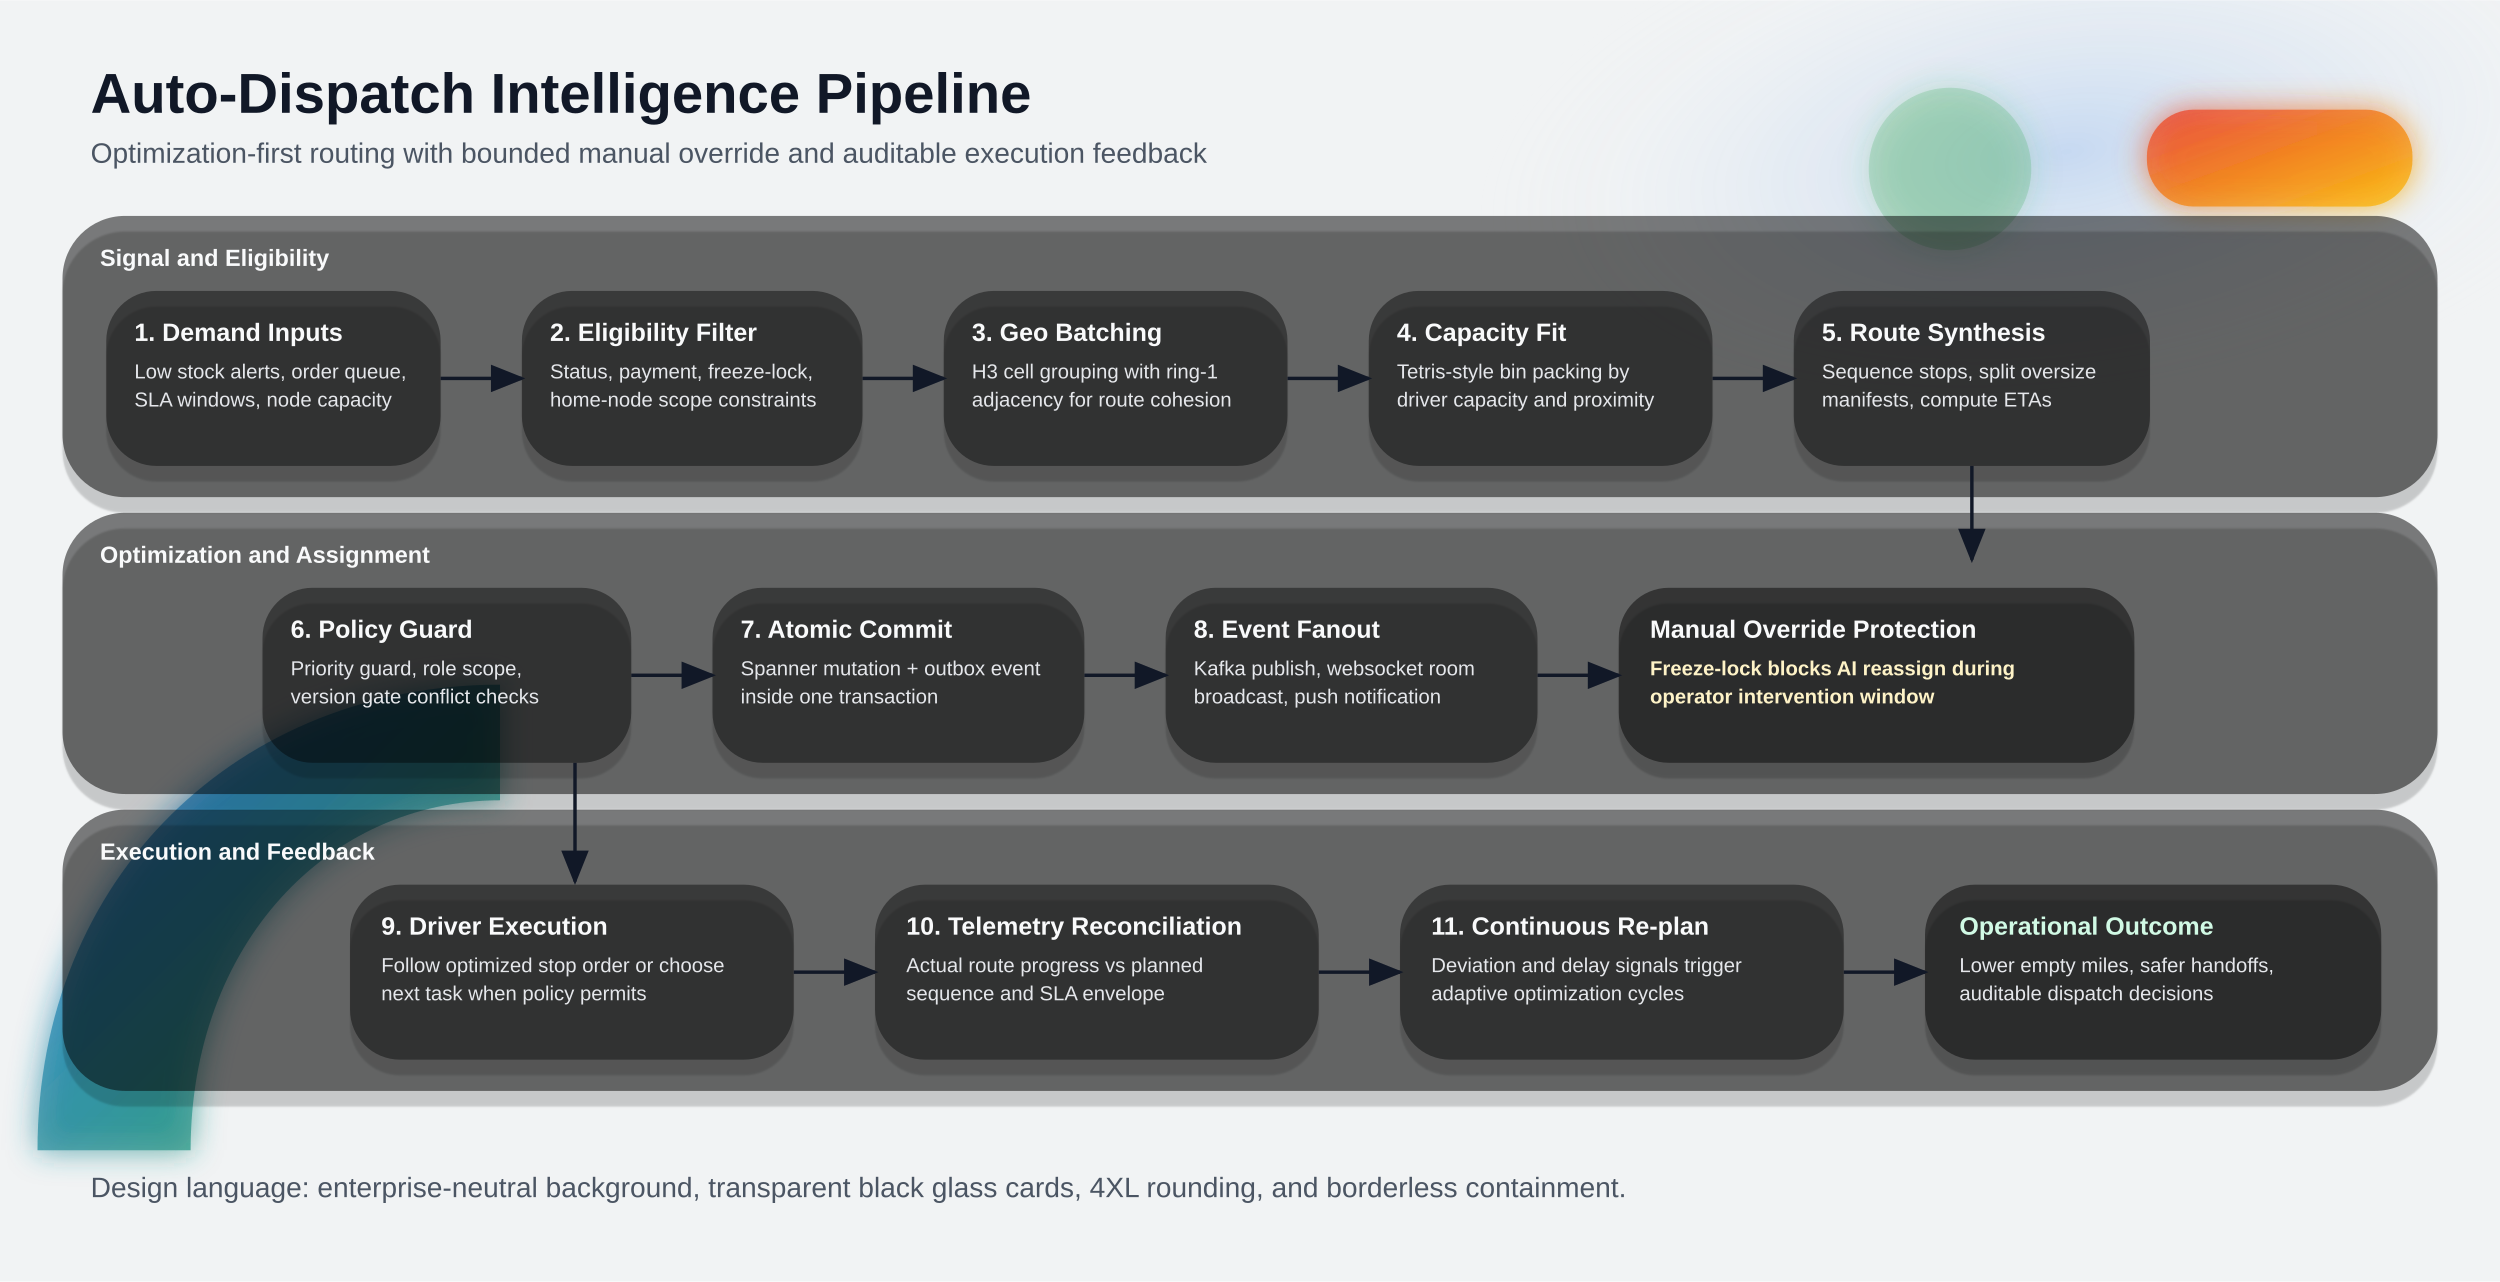
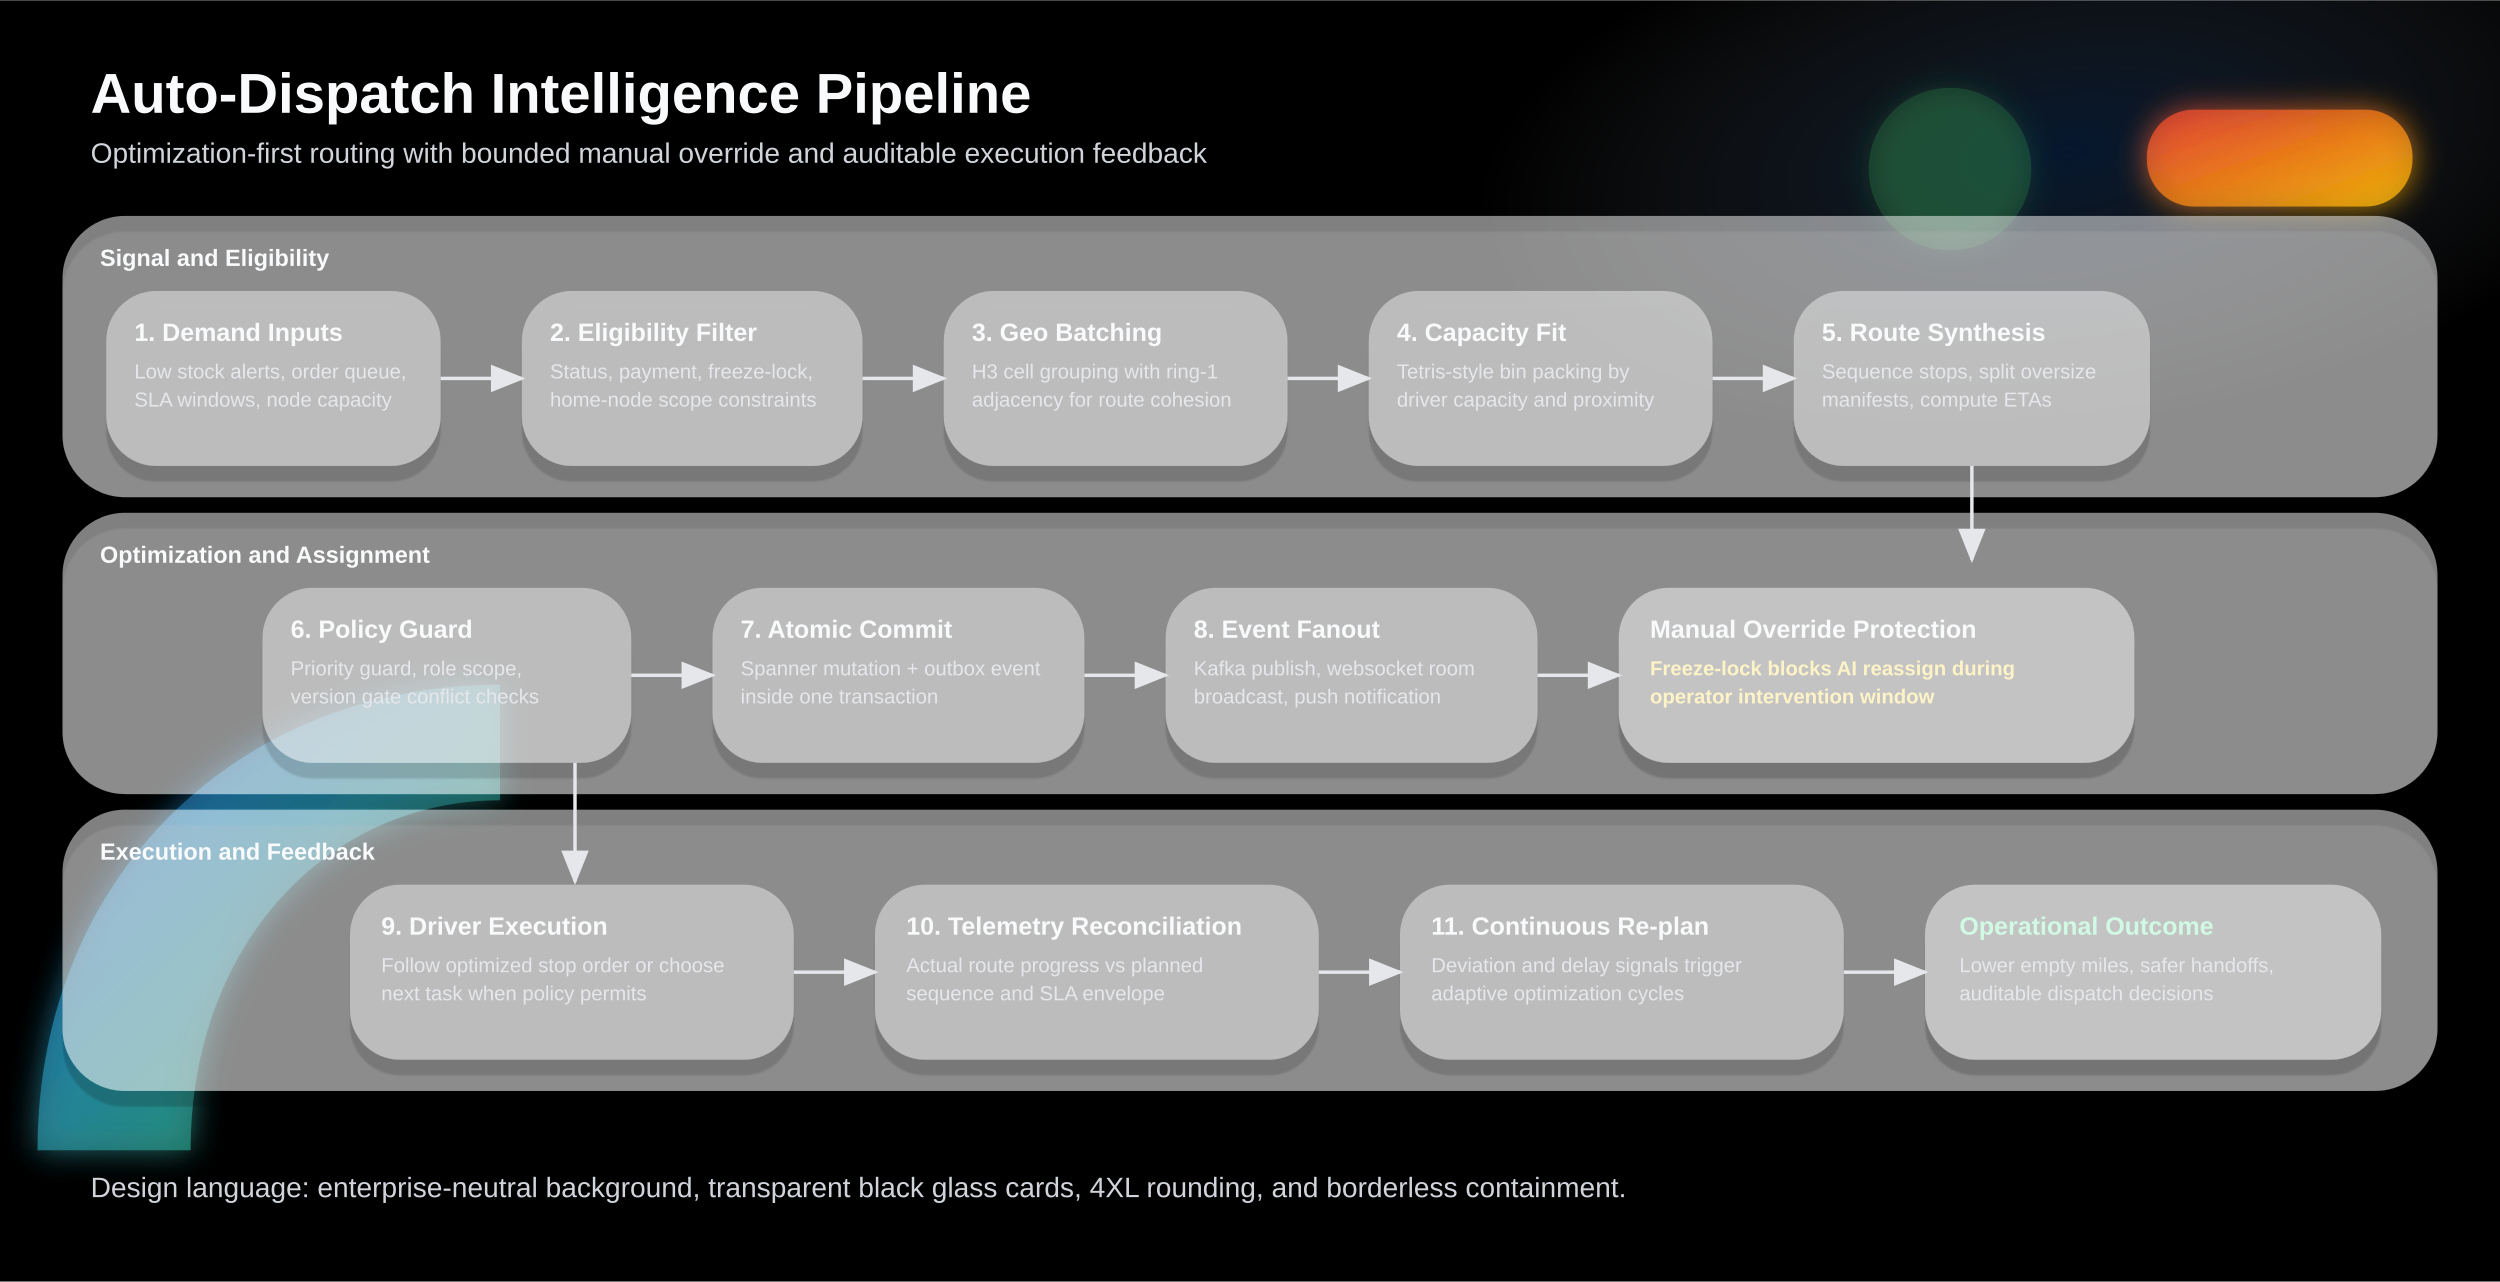
<svg xmlns="http://www.w3.org/2000/svg" width="2200" height="1128" viewBox="0 0 1600 820" role="img" aria-label="Auto-dispatch pipeline clean glass style">
  <defs>
    <linearGradient id="accentA" x1="0" y1="0" x2="1" y2="1">
      <stop offset="0%" stop-color="#1a73e8" />
      <stop offset="100%" stop-color="#34a853" />
    </linearGradient>
    <linearGradient id="accentB" x1="0" y1="0" x2="1" y2="1">
      <stop offset="0%" stop-color="#ea4335" />
      <stop offset="100%" stop-color="#fbbc05" />
    </linearGradient>
    <radialGradient id="mistTop" cx="0" cy="0" r="1" gradientTransform="translate(1320 96) rotate(-8) scale(380 180)" gradientUnits="userSpaceOnUse">
      <stop offset="0%" stop-color="#1a73e8" stop-opacity="0.2" />
      <stop offset="100%" stop-color="#f1f3f4" stop-opacity="0" />
    </radialGradient>
    <filter id="softShape" x="-20%" y="-20%" width="140%" height="140%">
      <feGaussianBlur stdDeviation="10" result="blur" />
      <feMerge>
        <feMergeNode in="blur" />
        <feMergeNode in="SourceGraphic" />
      </feMerge>
    </filter>
    <filter id="glassShadow" x="-20%" y="-20%" width="140%" height="160%">
      <feGaussianBlur in="SourceAlpha" stdDeviation="0.8" result="edgeBlur" />
      <feOffset in="edgeBlur" dx="0" dy="10" result="offsetBlur" />
      <feColorMatrix in="offsetBlur" type="matrix" values="0 0 0 0 0 0 0 0 0 0 0 0 0 0 0 0 0 0 0.35 0" result="shadow" />
      <feMerge>
        <feMergeNode in="shadow" />
        <feMergeNode in="SourceGraphic" />
      </feMerge>
    </filter>
    <marker id="arrow" markerWidth="10" markerHeight="8" refX="9" refY="4" orient="auto" markerUnits="strokeWidth">
-       <path d="M0,0 L10,4 L0,8 Z" fill="#111827" />
+       <path d="M0,0 L10,4 L0,8 Z" fill="#E5E7EB" />
    </marker>
    <style>
-       .bg { fill: #f1f3f4; }
-       .title { font: 700 36px Arial, sans-serif; fill: #111827; }
-       .subtitle { font: 500 18px Arial, sans-serif; fill: #4b5563; }
-       .lane { fill: rgba(0, 0, 0, 0.5); stroke: none; filter: url(#glassShadow); }
-       .step { fill: rgba(0, 0, 0, 0.42); stroke: none; filter: url(#glassShadow); }
+       .bg { fill: #000000; }
+       .title { font: 700 36px Arial, sans-serif; fill: #F9FAFB; }
+       .subtitle { font: 500 18px Arial, sans-serif; fill: #D1D5DB; }
+       .lane { fill: rgba(255, 255, 255, 0.5); stroke: none; filter: url(#glassShadow); }
+       .step { fill: rgba(255, 255, 255, 0.42); stroke: none; filter: url(#glassShadow); }
      .stepTitle { font: 700 16px Arial, sans-serif; fill: #f9fafb; }
      .stepText { font: 500 13px Arial, sans-serif; fill: #e5e7eb; }
      .laneLabel { font: 700 15px Arial, sans-serif; fill: #f9fafb; }
-       .guard { fill: rgba(0, 0, 0, 0.48); stroke: none; filter: url(#glassShadow); }
+       .guard { fill: rgba(255, 255, 255, 0.48); stroke: none; filter: url(#glassShadow); }
      .guardText { font: 600 13px Arial, sans-serif; fill: #fef3c7; }
-       .outcome { fill: rgba(0, 0, 0, 0.48); stroke: none; filter: url(#glassShadow); }
+       .outcome { fill: rgba(255, 255, 255, 0.48); stroke: none; filter: url(#glassShadow); }
      .outcomeTitle { font: 700 16px Arial, sans-serif; fill: #d1fae5; }
-       .arrowLine { stroke: #111827; stroke-width: 2.2; fill: none; marker-end: url(#arrow); }
+       .arrowLine { stroke: #E5E7EB; stroke-width: 2.2; fill: none; marker-end: url(#arrow); }
    </style>
  </defs>
  <rect class="bg" x="0" y="0" width="1600" height="820" />
  <rect x="0" y="0" width="1600" height="820" fill="url(#mistTop)" />
  <g filter="url(#softShape)">
    <path d="M24,736 C24,560 154,438 320,438 L320,512 C210,512 122,604 122,736 Z" fill="url(#accentA)" opacity="0.74" />
    <rect x="1374" y="70" width="170" height="62" rx="30" fill="url(#accentB)" opacity="0.78" />
    <circle cx="1248" cy="108" r="52" fill="#34a853" opacity="0.22" />
  </g>
  <text class="title" x="58" y="72">Auto-Dispatch Intelligence Pipeline</text>
  <text class="subtitle" x="58" y="104">Optimization-first routing with bounded manual override and auditable execution feedback</text>
  <rect class="lane" x="40" y="138" width="1520" height="180" rx="40" />
  <rect class="lane" x="40" y="328" width="1520" height="180" rx="40" />
  <rect class="lane" x="40" y="518" width="1520" height="180" rx="40" />
  <text class="laneLabel" x="64" y="170">Signal and Eligibility</text>
  <text class="laneLabel" x="64" y="360">Optimization and Assignment</text>
  <text class="laneLabel" x="64" y="550">Execution and Feedback</text>
  <rect class="step" x="68" y="186" width="214" height="112" rx="32" />
  <text class="stepTitle" x="86" y="218">1. Demand Inputs</text>
  <text class="stepText" x="86" y="242">Low stock alerts, order queue,</text>
  <text class="stepText" x="86" y="260">SLA windows, node capacity</text>
  <rect class="step" x="334" y="186" width="218" height="112" rx="32" />
  <text class="stepTitle" x="352" y="218">2. Eligibility Filter</text>
  <text class="stepText" x="352" y="242">Status, payment, freeze-lock,</text>
  <text class="stepText" x="352" y="260">home-node scope constraints</text>
  <rect class="step" x="604" y="186" width="220" height="112" rx="32" />
  <text class="stepTitle" x="622" y="218">3. Geo Batching</text>
  <text class="stepText" x="622" y="242">H3 cell grouping with ring-1</text>
  <text class="stepText" x="622" y="260">adjacency for route cohesion</text>
  <rect class="step" x="876" y="186" width="220" height="112" rx="32" />
  <text class="stepTitle" x="894" y="218">4. Capacity Fit</text>
  <text class="stepText" x="894" y="242">Tetris-style bin packing by</text>
  <text class="stepText" x="894" y="260">driver capacity and proximity</text>
  <rect class="step" x="1148" y="186" width="228" height="112" rx="32" />
  <text class="stepTitle" x="1166" y="218">5. Route Synthesis</text>
  <text class="stepText" x="1166" y="242">Sequence stops, split oversize</text>
  <text class="stepText" x="1166" y="260">manifests, compute ETAs</text>
  <rect class="step" x="168" y="376" width="236" height="112" rx="32" />
  <text class="stepTitle" x="186" y="408">6. Policy Guard</text>
  <text class="stepText" x="186" y="432">Priority guard, role scope,</text>
  <text class="stepText" x="186" y="450">version gate conflict checks</text>
  <rect class="step" x="456" y="376" width="238" height="112" rx="32" />
  <text class="stepTitle" x="474" y="408">7. Atomic Commit</text>
  <text class="stepText" x="474" y="432">Spanner mutation + outbox event</text>
  <text class="stepText" x="474" y="450">inside one transaction</text>
  <rect class="step" x="746" y="376" width="238" height="112" rx="32" />
  <text class="stepTitle" x="764" y="408">8. Event Fanout</text>
  <text class="stepText" x="764" y="432">Kafka publish, websocket room</text>
  <text class="stepText" x="764" y="450">broadcast, push notification</text>
  <rect class="guard" x="1036" y="376" width="330" height="112" rx="32" />
  <text class="stepTitle" x="1056" y="408">Manual Override Protection</text>
  <text class="guardText" x="1056" y="432">Freeze-lock blocks AI reassign during</text>
  <text class="guardText" x="1056" y="450">operator intervention window</text>
  <rect class="step" x="224" y="566" width="284" height="112" rx="32" />
  <text class="stepTitle" x="244" y="598">9. Driver Execution</text>
  <text class="stepText" x="244" y="622">Follow optimized stop order or choose</text>
  <text class="stepText" x="244" y="640">next task when policy permits</text>
  <rect class="step" x="560" y="566" width="284" height="112" rx="32" />
  <text class="stepTitle" x="580" y="598">10. Telemetry Reconciliation</text>
  <text class="stepText" x="580" y="622">Actual route progress vs planned</text>
  <text class="stepText" x="580" y="640">sequence and SLA envelope</text>
  <rect class="step" x="896" y="566" width="284" height="112" rx="32" />
  <text class="stepTitle" x="916" y="598">11. Continuous Re-plan</text>
  <text class="stepText" x="916" y="622">Deviation and delay signals trigger</text>
  <text class="stepText" x="916" y="640">adaptive optimization cycles</text>
  <rect class="outcome" x="1232" y="566" width="292" height="112" rx="32" />
  <text class="outcomeTitle" x="1254" y="598">Operational Outcome</text>
  <text class="stepText" x="1254" y="622">Lower empty miles, safer handoffs,</text>
  <text class="stepText" x="1254" y="640">auditable dispatch decisions</text>
  <path class="arrowLine" d="M282 242 L334 242" />
  <path class="arrowLine" d="M552 242 L604 242" />
  <path class="arrowLine" d="M824 242 L876 242" />
  <path class="arrowLine" d="M1096 242 L1148 242" />
  <path class="arrowLine" d="M1262 298 L1262 358" />
  <path class="arrowLine" d="M404 432 L456 432" />
  <path class="arrowLine" d="M694 432 L746 432" />
  <path class="arrowLine" d="M984 432 L1036 432" />
  <path class="arrowLine" d="M368 488 L368 564" />
  <path class="arrowLine" d="M508 622 L560 622" />
  <path class="arrowLine" d="M844 622 L896 622" />
  <path class="arrowLine" d="M1180 622 L1232 622" />
  <text class="subtitle" x="58" y="766">Design language: enterprise-neutral background, transparent black glass cards, 4XL rounding, and borderless containment.</text>
</svg>
